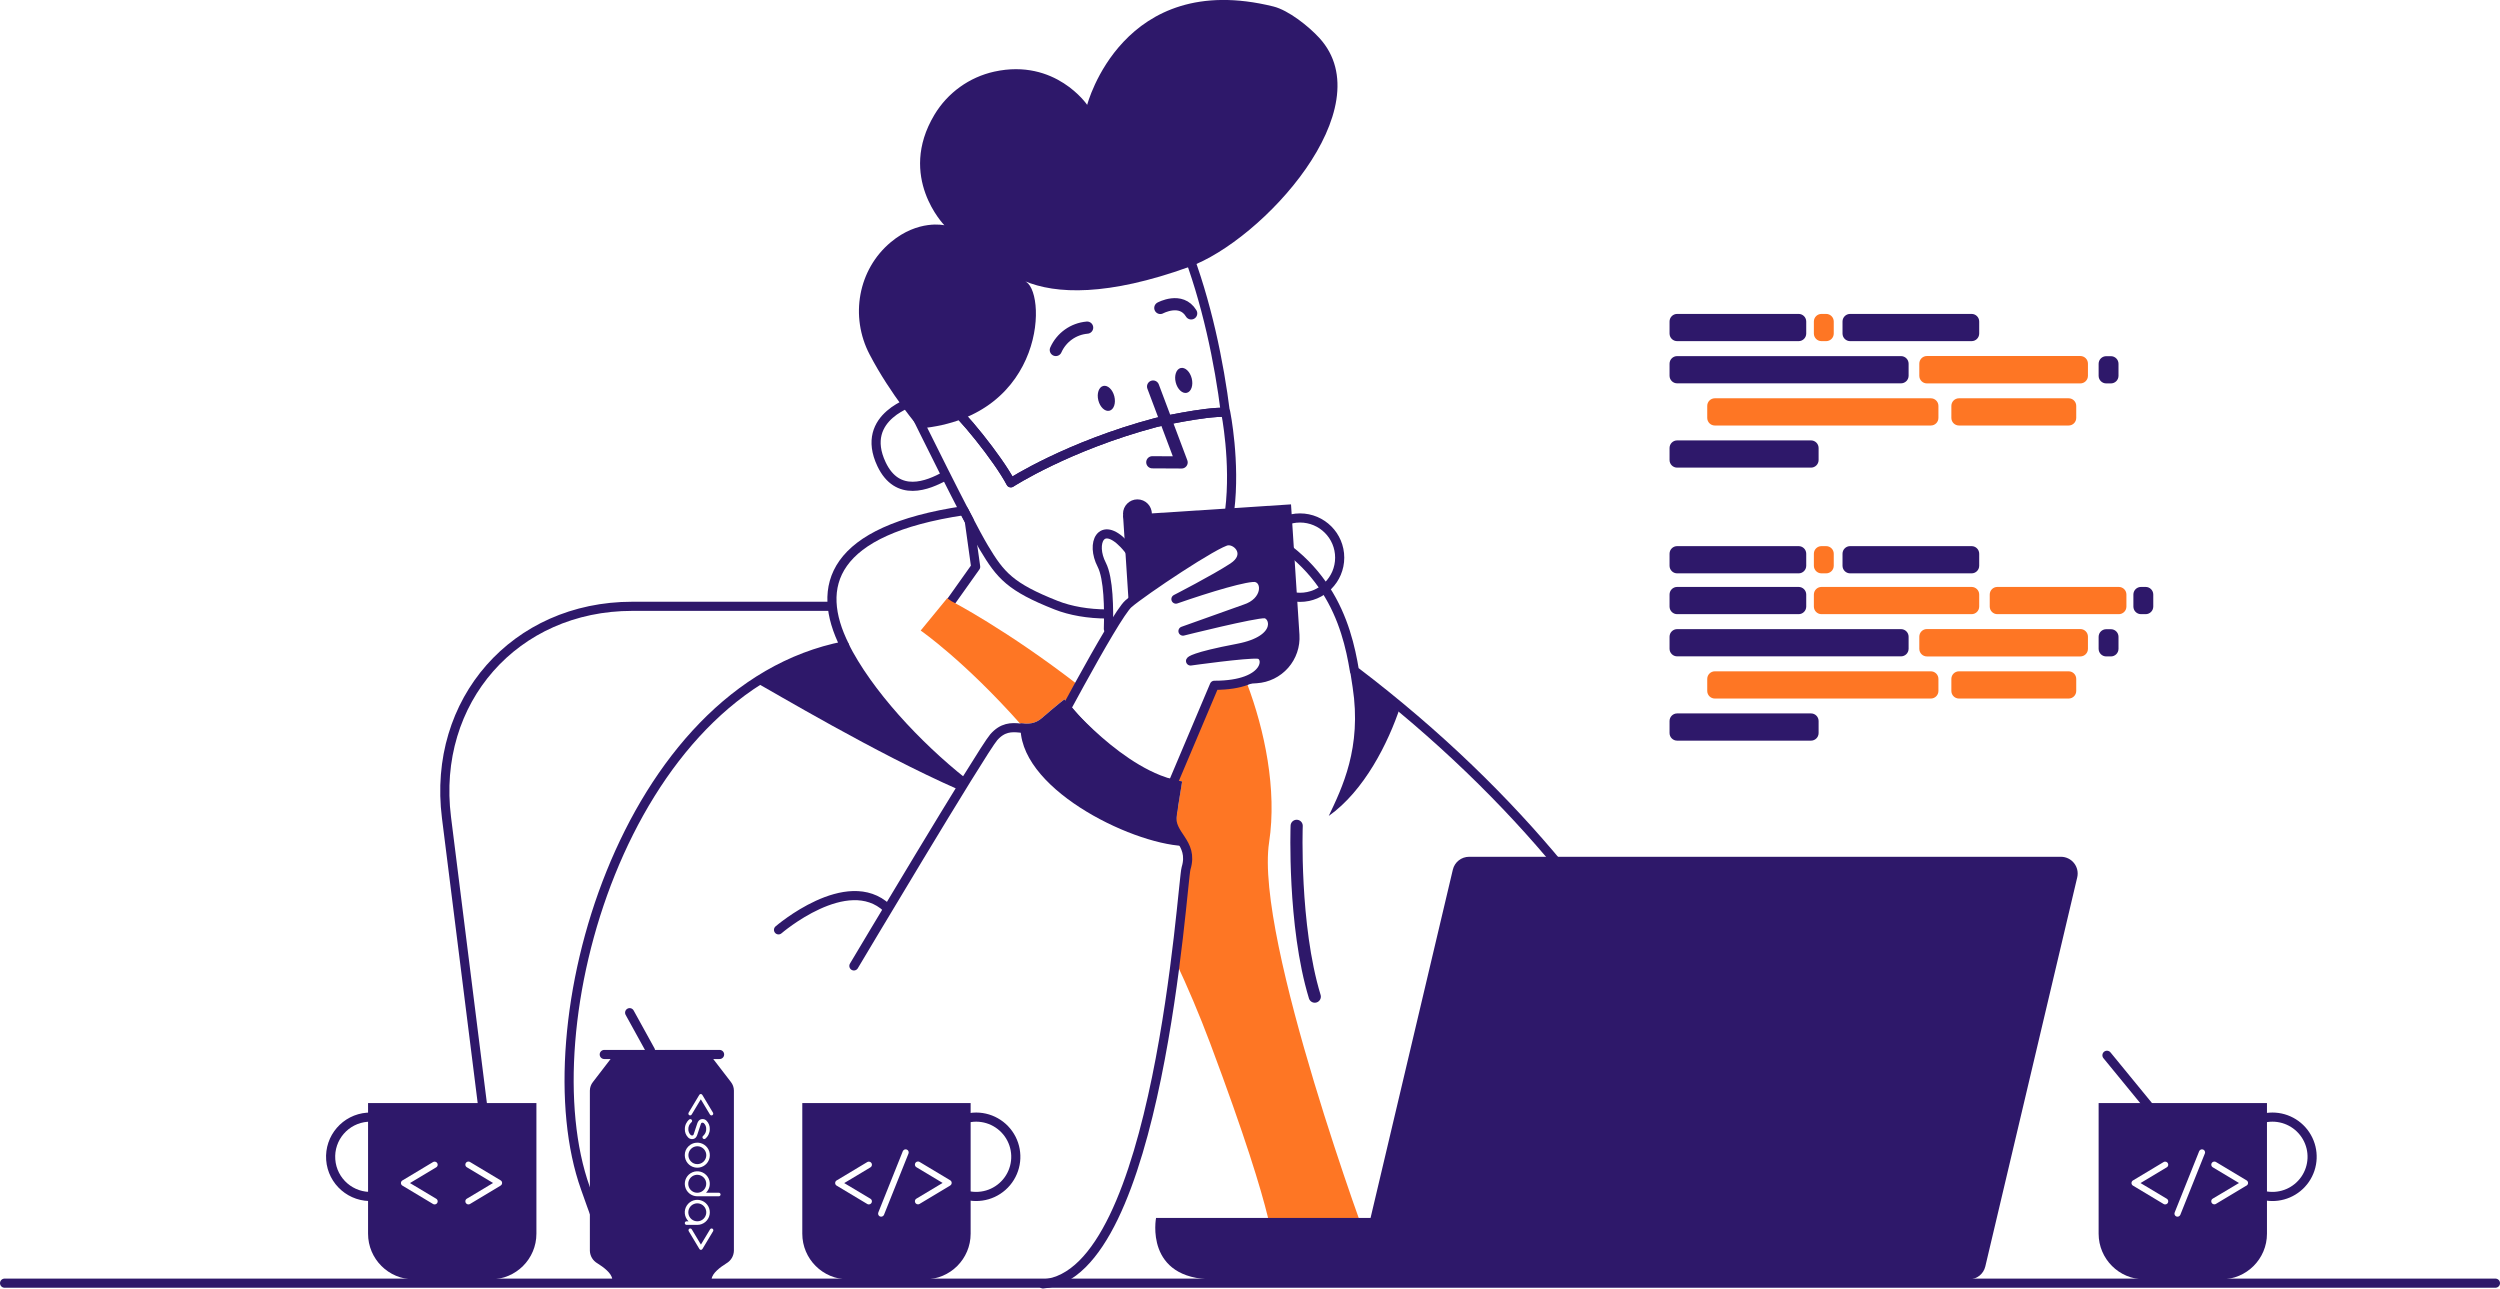
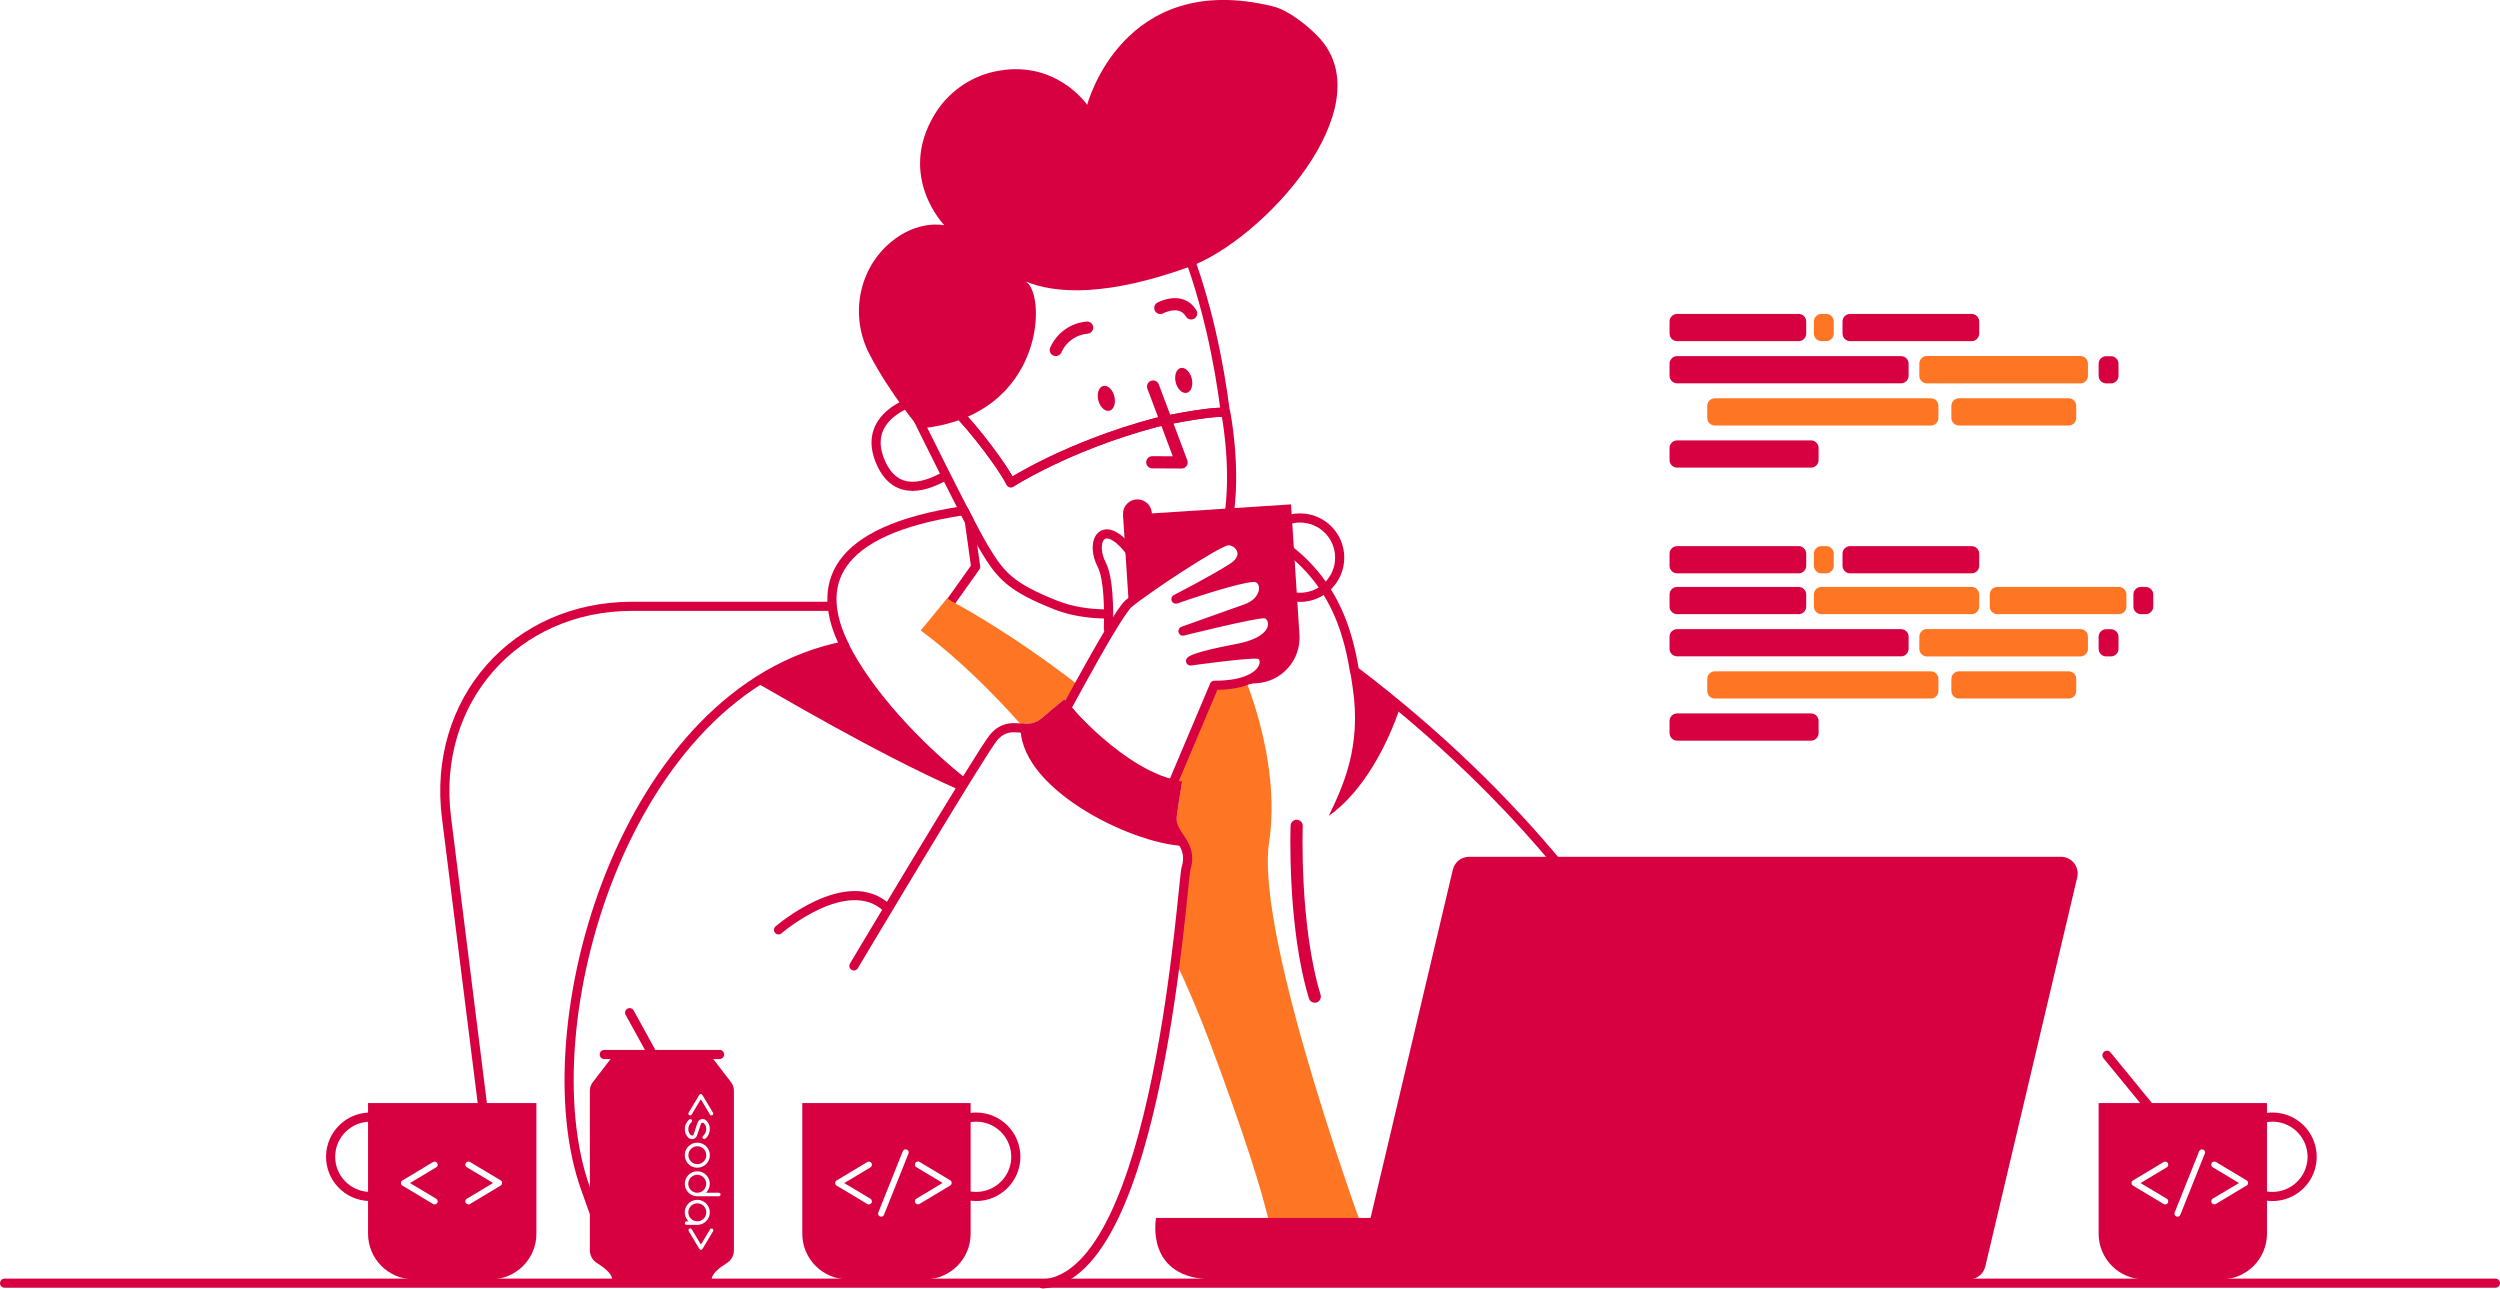
<svg xmlns="http://www.w3.org/2000/svg" viewBox="0 0 1642.48 846.52">
  <defs>
-     <style>.cls-1,.cls-3{fill:none;stroke:#2e186a;stroke-linecap:round;stroke-linejoin:round;}.cls-1{stroke-width:6px;}.cls-2{fill:#fe7624;}.cls-3{stroke-width:8px;}.cls-4{fill:#2e186a;}</style>
+     <style>.cls-1,.cls-3{fill:none;stroke:#D70040;stroke-linecap:round;stroke-linejoin:round;}.cls-1{stroke-width:6px;}.cls-2{fill:#fe7624;}.cls-3{stroke-width:8px;}.cls-4{fill:#D70040;}</style>
  </defs>
  <g id="Layer_2" data-name="Layer 2">
    <g id="outline">
      <g id="developer">
        <path id="chair" class="cls-1" d="M317.73,731.65l-24.4-194.59c-9.61-76.61,45-138.72,122.06-138.72H544.24" />
        <g id="body">
          <path id="hoodie" class="cls-1" d="M625,394.92l16-22.53-4.21-30.25c-1.13-2.14-2.29-4.37-3.48-6.67-87.37,13-98,49.61-78.38,88.82C410,452.59,346.9,675.05,384.6,780.6c10.74,30,19.36,60,51.27,60.34" />
          <g id="tshirt">
            <path class="cls-2" d="M670.57,475.79c0-.19,0-.38,0-.57,4.74.46,9.34.49,13.78-3.35,11-9.53,14.9-12.39,14.9-12.39s1,1.2,2.77,3.23c2.17-4,4.43-8.15,6.74-12.35C661.27,413.58,625,394.92,625,394.92L622.32,393l-17.44,21.27S633.26,433.83,670.57,475.79Z" />
            <path class="cls-2" d="M900.13,821.06s-76-204.39-66.33-267.73c5.27-34.55-3-73.73-14.42-104l-21.77,1.41-26.06,61.62c1.7.42,3.4.77,5.1,1,0,0-1,6.47-3.46,21.34-1.65,9.91,1.18,11,3.42,17.88,2.89,4.63,5.11,9.83,2.67,17.87-.8,2.63-2.7,27.4-7,61,8,17,15.64,34.94,22.8,54,46.08,122.92,41.29,136.33,41.29,136.33Z" />
          </g>
          <path id="hoodie-2" data-name="hoodie" class="cls-1" d="M1157.5,839.33c-5.47-36-44.48-229.23-267.66-398.72-5-30.28-17.65-77.94-82.66-100.22" />
          <path id="string" class="cls-3" d="M851.9,542.57s-2.4,65.28,11.89,112.21" />
          <path id="stripe" class="cls-4" d="M886.88,439.86c.71,4.26,1.26,8.18,1.79,11.62,6.14,39.82-7,66.26-15.69,84.59,23.33-16.5,39.06-47.88,47-71.81C910.39,456.58,897.3,447.62,886.88,439.86Z" />
          <path id="stripe_II" data-name="stripe II" class="cls-4" d="M557.24,422.52c-16.32,3.33-43.14,11.46-62.47,24.83,13.5,7.36,80.36,47.4,135,71.42.43-.25,3.43-5.25,4.93-7.2C604.46,487.59,572.65,453.41,557.24,422.52Z" />
        </g>
        <g id="head">
          <path id="ear" class="cls-1" d="M601.25,263.25S564.14,273.31,579.16,305c10.44,22,30.26,14.18,42.08,7.51" />
          <path id="face" class="cls-1" d="M611.15,269.27l11.66-3.91c7.69,4.65,33.09,36.21,41.28,51.85,0,0,37.29-24.19,95.5-39.66,0,0,31.69-7.24,45.47-6.66-4-32-12.18-72.88-26.58-109.43-21.42-54.33-87.7-33.25-97.32-30-103.37,35.17-70.11,137.58-70.11,137.58Z" />
          <path id="beard" class="cls-1" d="M727.49,403.37c-12.44,0-24.27-2.07-33.58-5.75-30.2-11.93-36.62-19.62-47.46-37.76s-44.81-87.39-44.81-87.39l21.17-7.11c7.69,4.65,33.09,36.21,41.28,51.85,0,0,37.29-24.19,95.5-39.66,0,0,32-7.32,45.69-6.66,0,0,6.54,32.54,2.62,64.44" />
          <path id="hair" class="cls-4" d="M604.24,281.52s-19.12-22.17-32.93-48.66c-13-24.9-7.61-55.75,13.94-73.75C603.29,144,620.46,148,620.46,148s-31.06-31.64-6.57-72.57a61.32,61.32,0,0,1,39.38-28.38c40.2-8.81,61,21.85,61,21.85s23.1-89.19,122.31-64.65c10,2.48,23.23,13.06,30.2,20.66C909,71,829.46,158,781.07,175.42c-53.13,19.12-87.3,18.07-108.18,9.13C687.9,189.12,688.45,273.79,604.24,281.52Z" />
          <polyline id="nose" class="cls-3" points="757.57 253.95 776.31 303.81 757.05 303.71" />
          <circle id="mouth" class="cls-4" cx="747.28" cy="337.55" r="9.47" />
          <ellipse id="eye_II" data-name="eye II" class="cls-4" cx="777.71" cy="249.86" rx="5.42" ry="8.39" transform="translate(-37.39 196.21) rotate(-14.04)" />
          <ellipse id="eye" class="cls-4" cx="726.86" cy="261.64" rx="5.42" ry="8.39" transform="translate(-41.77 184.22) rotate(-14.04)" />
          <path id="brow_II" data-name="brow II" class="cls-3" d="M693.66,229.94a24.85,24.85,0,0,1,20.58-14.69" />
          <path id="brow" class="cls-3" d="M762.32,202.32s13.64-7.43,20.27,3.58" />
        </g>
        <path id="laptop" class="cls-4" d="M1354,562.9H965.2a11,11,0,0,0-10.7,8.47L900.44,800.19H759.51s-7.81,40.34,37.73,40.34h496.39a11,11,0,0,0,10.7-8.47l60.39-255.63A11,11,0,0,0,1354,562.9Z" />
        <g id="code_lines" data-name="code lines">
          <rect class="cls-2" x="1191.7" y="206.24" width="13.06" height="17.89" rx="5" />
          <rect class="cls-4" x="1096.88" y="206.24" width="89.8" height="17.89" rx="5" />
          <rect class="cls-4" x="1096.88" y="289.34" width="97.93" height="17.89" rx="5" />
          <rect class="cls-2" x="1121.64" y="261.67" width="151.89" height="17.89" rx="5" />
          <rect class="cls-2" x="1282.03" y="261.67" width="82.04" height="17.89" rx="5" />
          <rect class="cls-4" x="1378.78" y="234.01" width="13.06" height="17.89" rx="5" />
          <rect class="cls-4" x="1096.88" y="233.96" width="157.06" height="17.89" rx="5" />
          <rect class="cls-4" x="1210.52" y="206.24" width="89.8" height="17.89" rx="5" />
          <rect class="cls-2" x="1260.97" y="233.9" width="110.79" height="18" rx="5" />
        </g>
        <g id="code_lines-2" data-name="code lines">
          <rect class="cls-4" x="1096.88" y="385.61" width="89.8" height="17.89" rx="5" />
          <rect class="cls-4" x="1096.88" y="468.71" width="97.93" height="17.89" rx="5" />
          <rect class="cls-2" x="1121.64" y="441.05" width="151.89" height="17.89" rx="5" />
          <rect class="cls-2" x="1282.03" y="441.05" width="82.04" height="17.89" rx="5" />
          <rect class="cls-4" x="1378.78" y="413.38" width="13.06" height="17.89" rx="5" />
          <rect class="cls-4" x="1401.62" y="385.61" width="13.06" height="17.89" rx="5" />
          <rect class="cls-4" x="1096.88" y="413.33" width="157.06" height="17.89" rx="5" />
          <rect class="cls-2" x="1191.7" y="385.61" width="108.62" height="17.89" rx="5" />
          <rect class="cls-2" x="1307.24" y="385.61" width="89.8" height="17.89" rx="5" />
          <rect class="cls-2" x="1191.7" y="358.8" width="13.06" height="17.89" rx="5" />
          <rect class="cls-4" x="1096.88" y="358.8" width="89.8" height="17.89" rx="5" />
          <rect class="cls-4" x="1210.52" y="358.8" width="89.8" height="17.89" rx="5" />
          <rect class="cls-2" x="1260.97" y="413.28" width="110.79" height="18" rx="5" />
        </g>
        <g id="mug">
          <path id="handle" class="cls-1" d="M1484.34,735.41a26.47,26.47,0,0,1,6.76-1.41,26.07,26.07,0,1,1-2.15,51.76" />
          <line id="spoon" class="cls-1" x1="1421.52" y1="738.81" x2="1384.25" y2="693.31" />
          <path id="mug-2" data-name="mug" class="cls-4" d="M1378.78,724.71v85.81a30,30,0,0,0,30,30h50.6a30,30,0,0,0,30-30V724.71Zm44.74,62.83a2,2,0,0,1,1,1.76,2,2,0,0,1-2,2,2,2,0,0,1-1-.25l-20-12a2,2,0,0,1,0-3.62l20-12a2,2,0,0,1,1-.25,2,2,0,0,1,2,2,2,2,0,0,1-1,1.76l-17.21,10.32Zm25-29.58-16.1,40.25a2.09,2.09,0,0,1-.4.55,2,2,0,0,1-1.43.6,2,2,0,0,1-2-2,2,2,0,0,1,.18-.85l16.1-40.25a2.08,2.08,0,0,1,.43-.58,1.89,1.89,0,0,1,1.41-.58,2,2,0,0,1,2,2A2.11,2.11,0,0,1,1448.52,758ZM1475.77,779l-20,12a2,2,0,0,1-1,.25,2,2,0,0,1-2-2,2,2,0,0,1,1-1.76L1471,777.23l-17.21-10.32a2,2,0,0,1-1-1.76,2,2,0,0,1,.59-1.42,2,2,0,0,1,1.43-.59,2,2,0,0,1,1,.25l20,12a2,2,0,0,1,0,3.62Z" />
        </g>
        <g id="tea">
          <path id="handle-2" data-name="handle" class="cls-1" d="M245.2,786a26.07,26.07,0,1,1-3.83-52,25.69,25.69,0,0,1,4.73.08" />
          <path id="ug" class="cls-4" d="M241.81,724.71v85.81a30,30,0,0,0,30,30h50.61a30,30,0,0,0,30-30V724.71Zm44.75,62.83a2,2,0,0,1,1,1.76,2,2,0,0,1-2,2,2,2,0,0,1-1-.25l-20-12a2,2,0,0,1,0-3.62l20-12a2,2,0,0,1,1-.25,2,2,0,0,1,2,2,2,2,0,0,1-1,1.76l-17.21,10.32Zm42.18-8.5-20,12a2,2,0,0,1-1,.25,1.91,1.91,0,0,1-1.42-.59,1.93,1.93,0,0,1-.59-1.42,2,2,0,0,1,1-1.76l17.21-10.31-17.21-10.32a2,2,0,0,1-1-1.76,2,2,0,0,1,2-2,2,2,0,0,1,1,.25l20,12a2,2,0,0,1,0,3.62Z" />
        </g>
        <g id="soda">
          <line id="line" class="cls-1" x1="427.34" y1="690.13" x2="413.67" y2="665.32" />
          <line id="line-2" data-name="line" class="cls-1" x1="396.99" y1="692.78" x2="472.76" y2="692.78" />
          <g id="can">
            <path class="cls-4" d="M462.27,773.58a5.9,5.9,0,1,0,1.71,4.15A5.69,5.69,0,0,0,462.27,773.58Z" />
            <path class="cls-4" d="M458.11,764.82A5.87,5.87,0,1,0,454,763.1,5.65,5.65,0,0,0,458.11,764.82Z" />
            <path class="cls-4" d="M462.27,800.67a5.9,5.9,0,1,0-4.16,1.71A5.68,5.68,0,0,0,462.27,800.67Z" />
            <path class="cls-4" d="M480.21,710.88l-13.29-17.29H402.83l-13.29,17.29a9.15,9.15,0,0,0-2,5.61V821.75A9.84,9.84,0,0,0,392.5,830c4.11,2.56,9.35,6.52,9.72,10.31h65.31c.36-3.79,5.6-7.75,9.71-10.31a9.84,9.84,0,0,0,4.93-8.27V716.49A9.2,9.2,0,0,0,480.21,710.88Zm-27.82,20.19,7-11.68a1.21,1.21,0,0,1,1-.65,1.23,1.23,0,0,1,1.06.65l7,11.68a1.15,1.15,0,0,1,.15.59,1.11,1.11,0,0,1-.34.82,1.14,1.14,0,0,1-.83.35,1.19,1.19,0,0,1-1-.6l-6-10-6,10a1.2,1.2,0,0,1-1,.6,1.14,1.14,0,0,1-.83-.35,1.12,1.12,0,0,1-.35-.82A1.15,1.15,0,0,1,452.39,731.07Zm.46,4.4a1.12,1.12,0,0,1,.69-.22,1.14,1.14,0,0,1,.83.35,1.12,1.12,0,0,1,.34.83,1,1,0,0,1-.31.77l-.44.43a5.67,5.67,0,0,0-1.72,4.15,5.12,5.12,0,0,0,1.53,3.89,1.55,1.55,0,0,0,1,.35,1,1,0,0,0,.94-.72l2.39-7.22a5.14,5.14,0,0,1,1.05-1.86,3.32,3.32,0,0,1,2.48-1,3.5,3.5,0,0,1,2.54,1.08,7.41,7.41,0,0,1,2.15,5.52,8.14,8.14,0,0,1-2.95,6.31.94.94,0,0,1-.69.22,1.16,1.16,0,0,1-1.17-1.17,1,1,0,0,1,.31-.78l.44-.43a5.66,5.66,0,0,0,1.71-4.15,5.11,5.11,0,0,0-1.52-3.89,1.57,1.57,0,0,0-1-.35,1,1,0,0,0-.94.72l-2.4,7.22a5.15,5.15,0,0,1-1,1.86,3.32,3.32,0,0,1-2.48,1,3.5,3.5,0,0,1-2.54-1.08,7.41,7.41,0,0,1-2.15-5.52A8.13,8.13,0,0,1,452.85,735.47Zm-.55,17.67a8.23,8.23,0,1,1-2.4,5.81A7.91,7.91,0,0,1,452.3,753.14Zm-2.06,51.25a1.18,1.18,0,0,1,.83-2h1.29a8.23,8.23,0,1,1,5.75,2.35h-7A1.13,1.13,0,0,1,450.24,804.39Zm18.29,4.45-7,11.68a1.23,1.23,0,0,1-1.06.65,1.21,1.21,0,0,1-1-.65l-7-11.68a1.15,1.15,0,0,1-.15-.59,1.12,1.12,0,0,1,.35-.82,1.1,1.1,0,0,1,.83-.35,1.2,1.2,0,0,1,1,.6l6,10,6-10a1.19,1.19,0,0,1,1-.6,1.18,1.18,0,0,1,1.17,1.17A1.15,1.15,0,0,1,468.53,808.84Zm4.53-23.23a1.13,1.13,0,0,1-.83.34H458.11a8.21,8.21,0,1,1,5.82-2.41l-.06.06h8.36a1.14,1.14,0,0,1,.83.35,1.13,1.13,0,0,1,.35.83A1.16,1.16,0,0,1,473.06,785.61Z" />
          </g>
        </g>
        <g id="hand">
          <path id="thumb" class="cls-1" d="M728.2,413.19c.41-12.93.21-33.28-4.38-42.17-7.29-14.11-.49-29.17,14.42-13.76,8.5,8.78,12.67,20.43,14.69,28.82" />
          <circle class="cls-1" cx="854.1" cy="366.37" r="26.07" />
          <path id="sleeve" class="cls-1" d="M685.24,843.52c76.2-5.69,91.36-264.23,94-273.06,5.29-17.44-11.32-21.53-9.14-35.34s.49-20,.49-20c-35.77-5.82-70.51-50.8-70.51-50.8s-3.6,2.63-13.85,11.39-21.69-4.7-33.39,8.72C645.12,493.38,561,634.6,561,634.6" />
          <path id="welt" class="cls-4" d="M773.19,534.71c2.48-14.87,3.46-21.34,3.46-21.34-38.09-5.86-77.37-53.89-77.37-53.89s-3.88,2.86-14.9,12.39c-4.44,3.84-9,3.81-13.78,3.35-3.37,41.71,71.45,78.84,106.89,80.59C775.23,545.79,771.32,546,773.19,534.71Z" />
          <path id="line-3" data-name="line" class="cls-1" d="M511.48,610.91s45.1-38.92,71.28-14.4" />
          <path id="hand-2" data-name="hand" class="cls-1" d="M684.44,495.72,760,539.65l37.82-89.42c36.49.06,36.33-19.76,28.69-20.44s-44.33,4.47-44.33,4.47,1.19-2.67,31-8.33,24.21-22.27,17.8-22.72-53.78,11.42-53.78,11.42l40.7-14.53c14.49-4.6,15-18.64,7.43-20.62-5-1.31-31.66,6.75-52.76,14.13,0,0,25.36-13,37.39-20.86s3.62-18.11-3.41-17.47-55.87,33.3-65.17,41.39S684.44,495.72,684.44,495.72Z" />
        </g>
        <g id="coffe">
          <path id="handle-3" data-name="handle" class="cls-1" d="M635.24,734.65a27.18,27.18,0,0,1,4.18-.65,26.07,26.07,0,1,1-5.77,50.92" />
          <path id="mug-3" data-name="mug" class="cls-4" d="M527.1,724.71v85.81a30,30,0,0,0,30,30h50.6a30,30,0,0,0,30-30V724.71Zm44.74,62.83a2,2,0,0,1,1,1.76,2,2,0,0,1-2,2,2,2,0,0,1-1-.25l-20-12a2,2,0,0,1,0-3.62l20-12a2,2,0,0,1,1-.25,2,2,0,0,1,1.42.59,1.91,1.91,0,0,1,.59,1.42,2,2,0,0,1-1,1.76l-17.21,10.32Zm25-29.58-16.1,40.25a2.13,2.13,0,0,1-.41.55,2,2,0,0,1-1.43.6,2,2,0,0,1-2-2,2.19,2.19,0,0,1,.17-.85l16.1-40.25a2.29,2.29,0,0,1,.43-.58,1.92,1.92,0,0,1,1.41-.58,2,2,0,0,1,2,2A2.27,2.27,0,0,1,596.85,758ZM624.09,779l-20,12a2,2,0,0,1-1,.25,2,2,0,0,1-2-2,2,2,0,0,1,1-1.76l17.2-10.31-17.2-10.32a2,2,0,0,1-1-1.76,1.91,1.91,0,0,1,.59-1.42,2,2,0,0,1,1.42-.59,2,2,0,0,1,1,.25l20,12a2,2,0,0,1,0,3.62Z" />
        </g>
        <line id="line-4" data-name="line" class="cls-1" x1="3" y1="843.03" x2="1639.48" y2="843.03" />
        <path class="cls-4" d="M853.73,417l-5.54-85.63-110.37,7.15,3.75,57.94c9.81-8.39,58-40.57,64.95-41.2s15.44,9.62,3.41,17.47-37.39,20.86-37.39,20.86c21.1-7.38,47.79-15.44,52.76-14.13,7.58,2,7.06,16-7.43,20.62l-40.7,14.53s47.37-11.87,53.78-11.42,12,17.06-17.8,22.72-31,8.33-31,8.33,36.7-5.16,44.33-4.47,7.8,20.5-28.69,20.44l-.21.49,28.12-1.82A30,30,0,0,0,853.73,417Z" />
      </g>
    </g>
  </g>
</svg>
